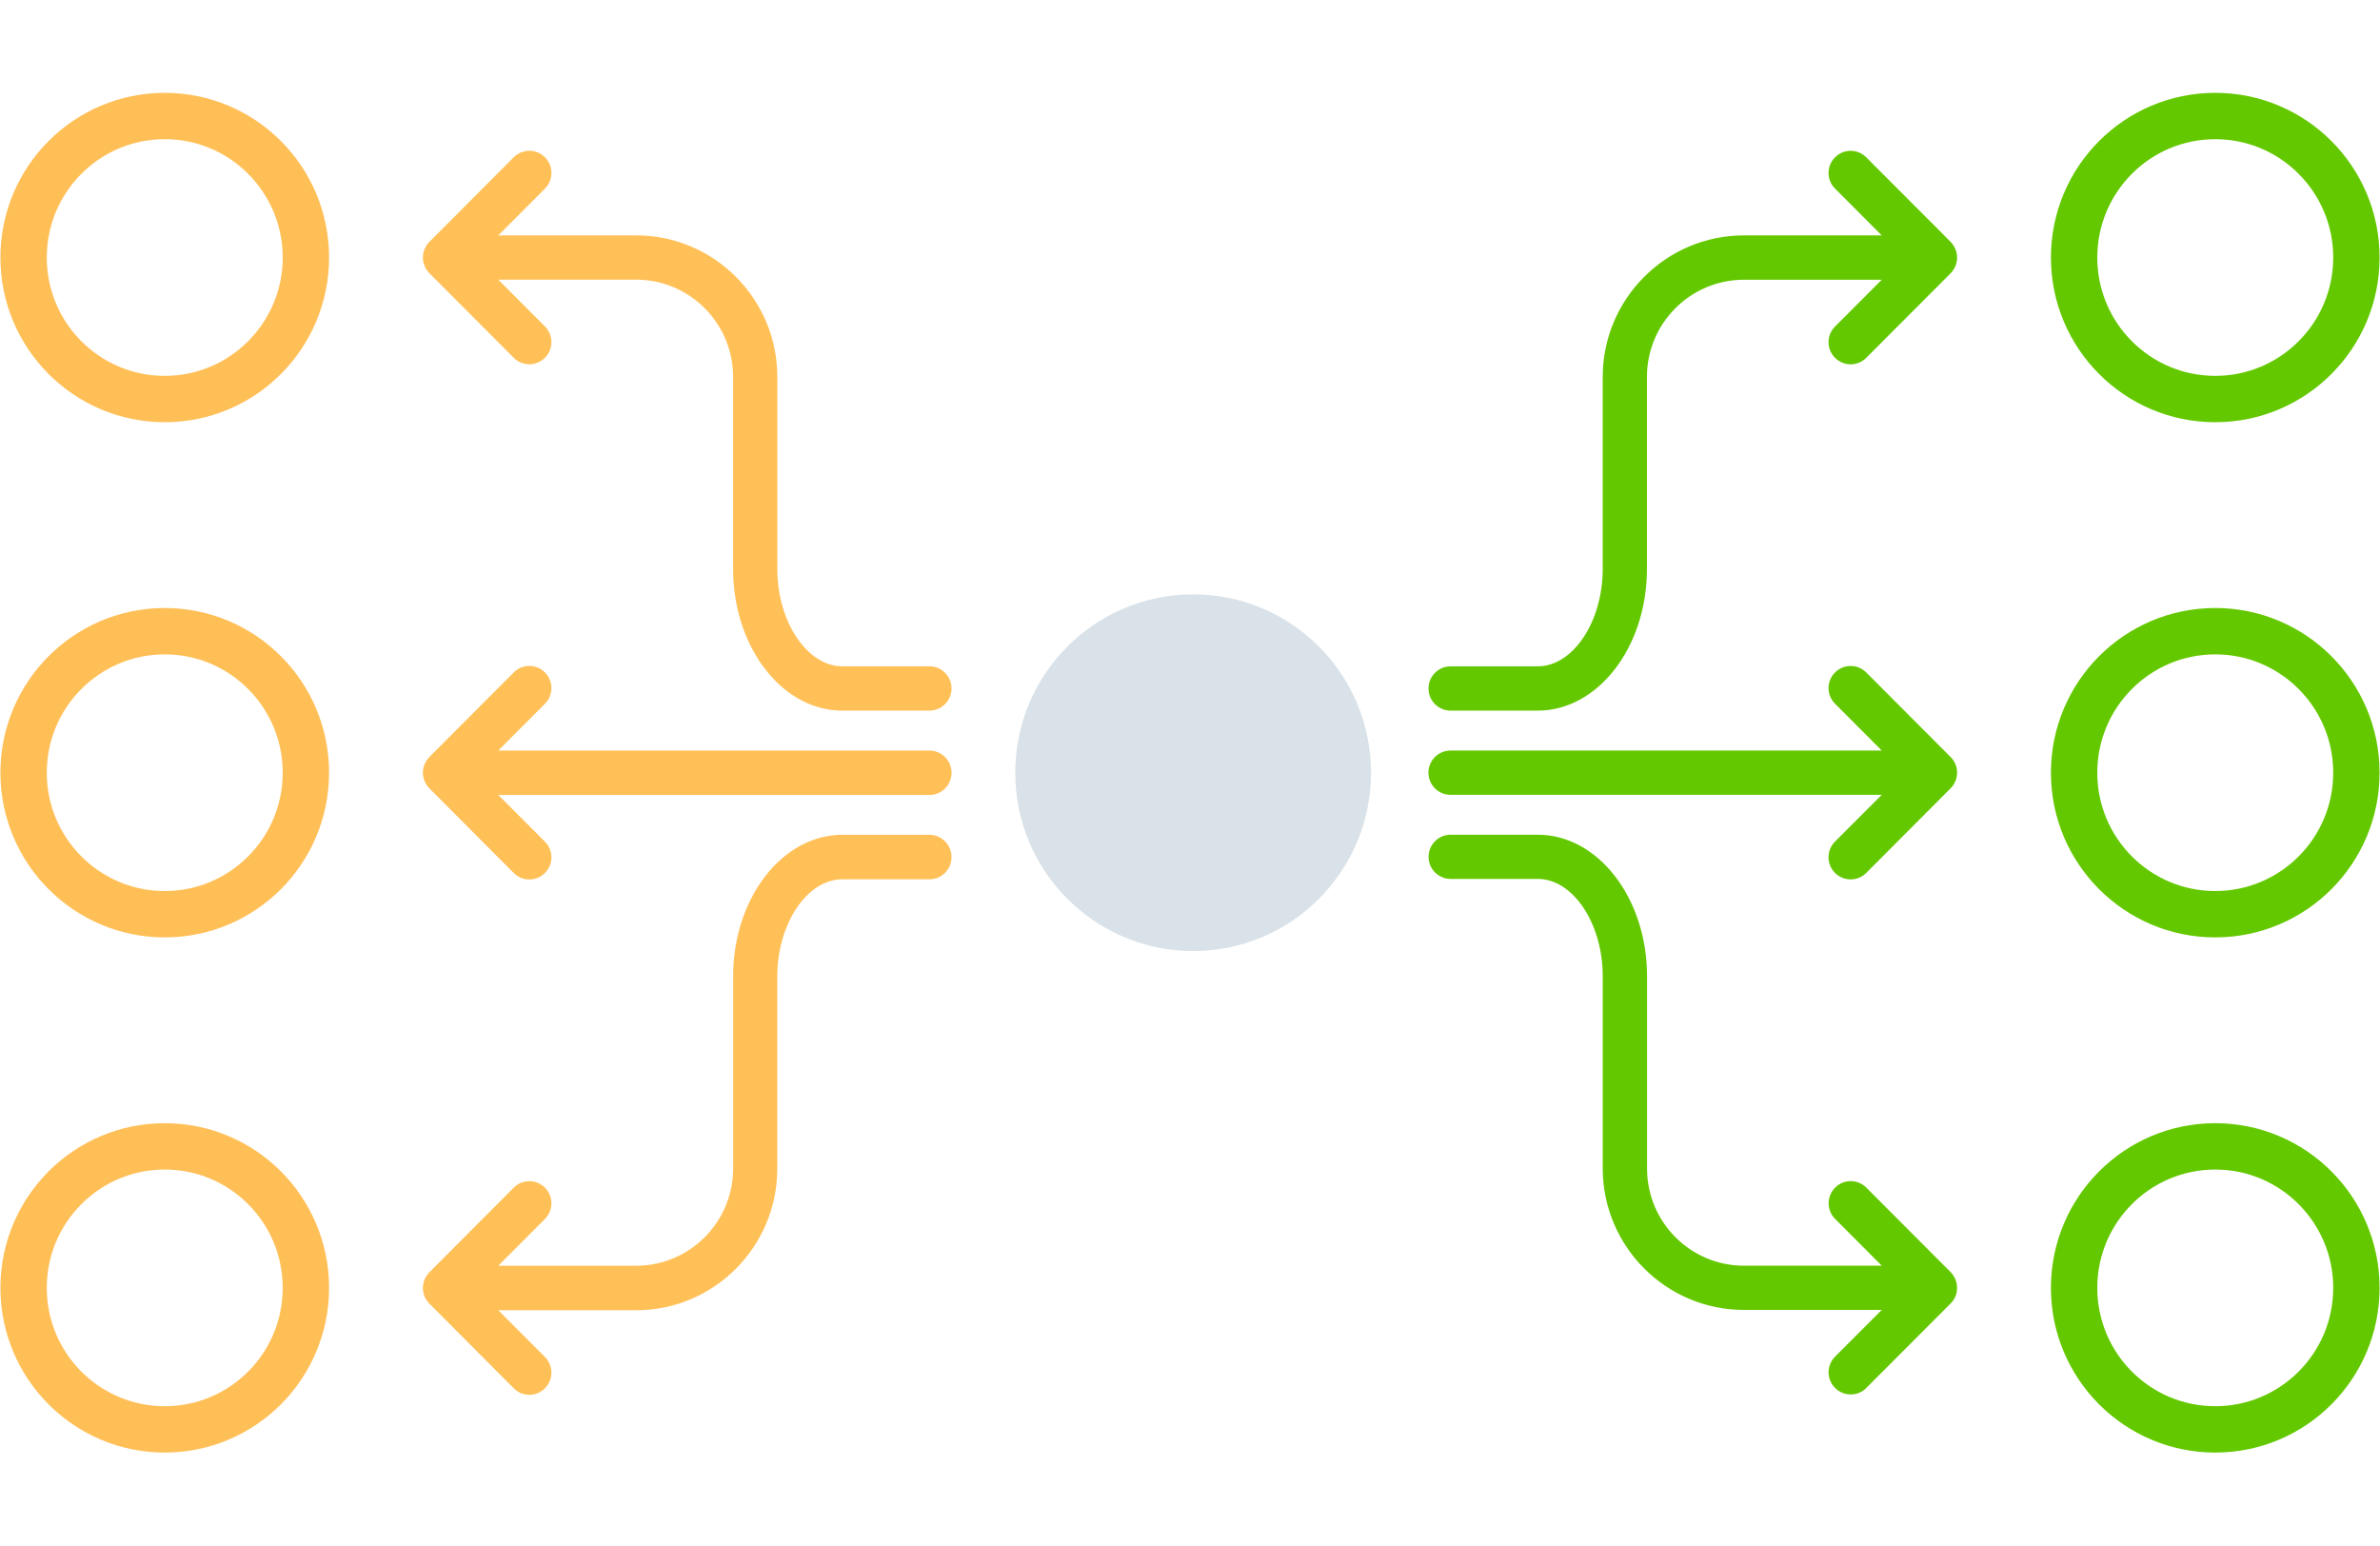
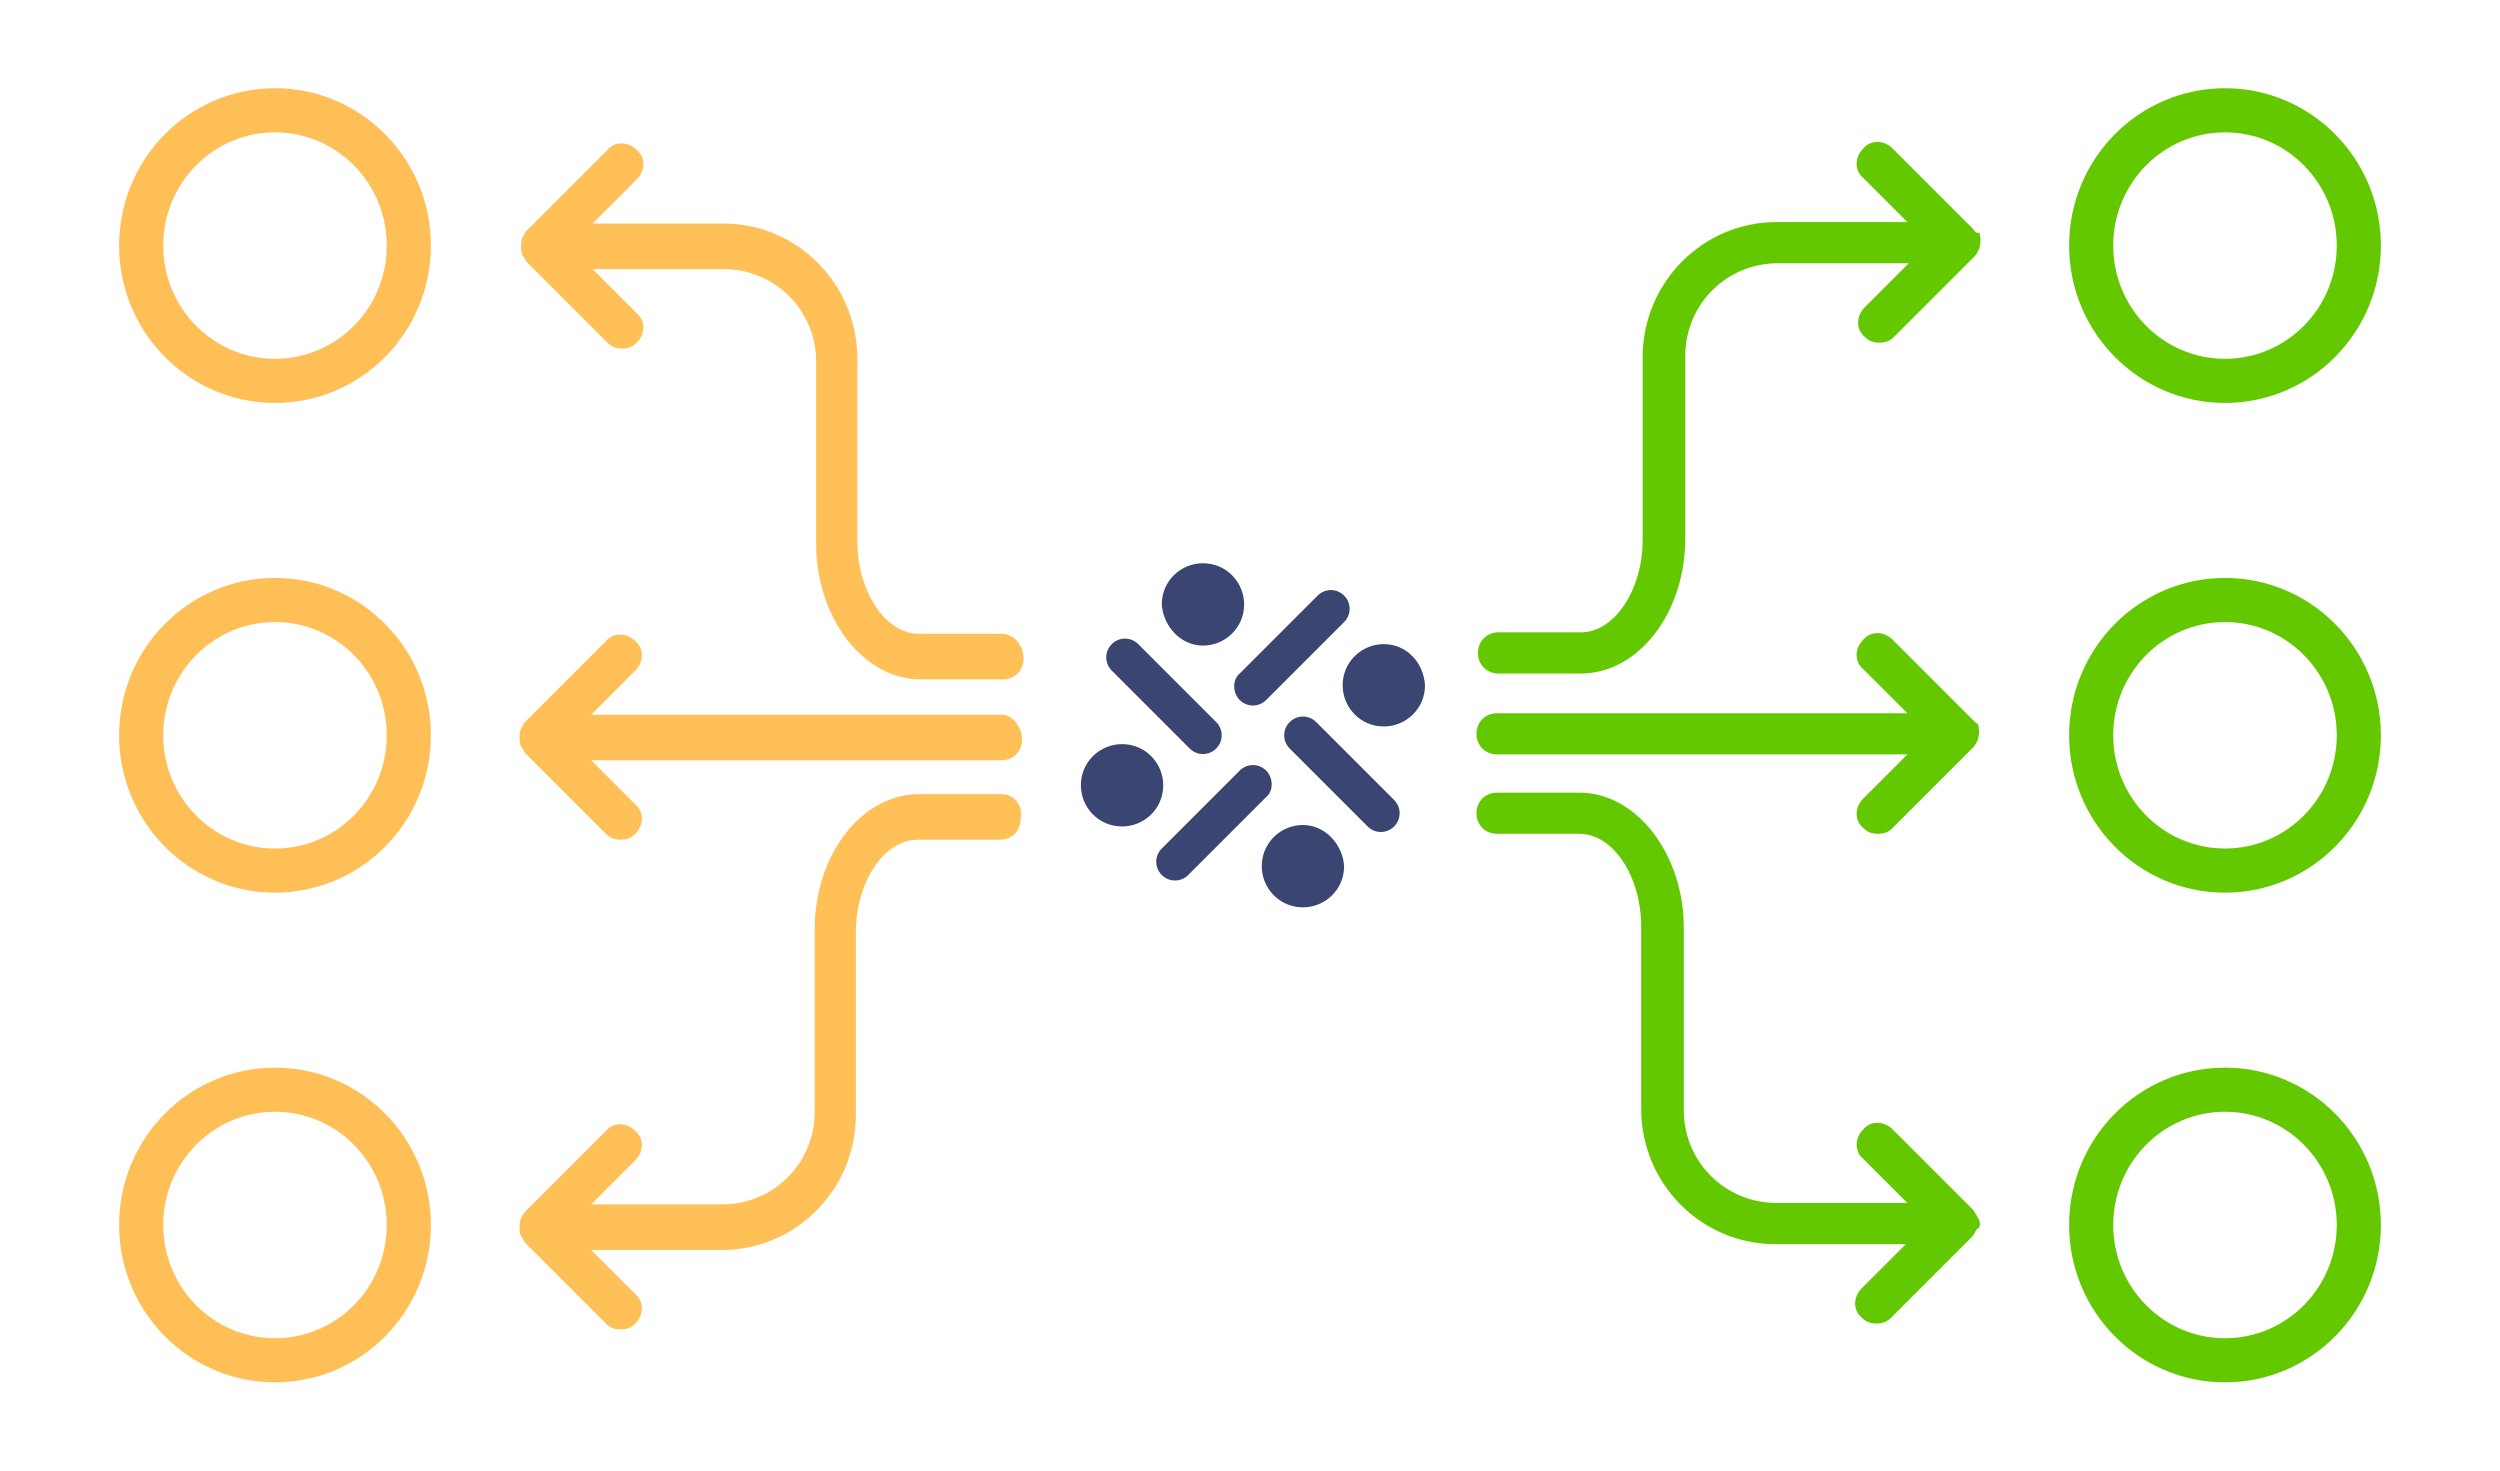
- <svg xmlns="http://www.w3.org/2000/svg" width="154" height="100" viewBox="0 0 154 100">
-   <g fill="none" fill-rule="evenodd">
-     <g transform="translate(.527 7)">
-       <ellipse fill="#D9E2E8" cx="76.676" cy="43" rx="11.51" ry="11.541" />
-       <ellipse stroke="#FFBF57" stroke-width="3" cx="10.133" cy="43" rx="9.133" ry="9.157" />
-       <ellipse stroke="#FFBF57" stroke-width="3" cx="10.133" cy="9.664" rx="9.133" ry="9.157" />
-       <ellipse stroke="#FFBF57" stroke-width="3" cx="10.133" cy="76.336" rx="9.133" ry="9.157" />
-       <path d="M59.615 47.018h-5.637c-3.896 0-7.066 4.11-7.066 9.158V68.61c0 3.47-2.816 6.293-6.277 6.293h-8.92l3.02-3.028c.558-.56.558-1.466 0-2.024-.56-.56-1.463-.56-2.02 0l-5.458 5.476c-.132.133-.237.297-.31.467-.145.355-.145.75 0 1.096.073.172.178.336.31.465l5.457 5.476c.28.284.645.424 1.01.424.366 0 .73-.14 1.01-.423.56-.558.56-1.466 0-2.023l-3.02-3.025h8.92c5.036 0 9.133-4.11 9.133-9.16V56.188c0-3.413 1.927-6.29 4.208-6.29h5.637c.79 0 1.43-.64 1.43-1.433 0-.795-.638-1.446-1.427-1.446zM59.615 41.567h-27.9l3.02-3.028c.558-.56.558-1.468 0-2.027-.56-.56-1.463-.56-2.02 0l-5.458 5.473c-.132.132-.237.29-.31.466-.145.35-.145.745 0 1.096.073.175.178.336.31.466l5.457 5.476c.28.28.645.42 1.01.42.366 0 .73-.14 1.01-.42.56-.562.56-1.47 0-2.026l-3.02-3.023h27.9c.79 0 1.43-.64 1.43-1.432 0-.792-.64-1.44-1.43-1.44zM59.615 36.115h-5.637c-2.28 0-4.207-2.882-4.207-6.292V17.39c0-5.05-4.097-9.16-9.134-9.16h-8.92l3.018-3.027c.56-.56.56-1.467 0-2.026-.56-.56-1.462-.56-2.02 0L27.257 8.65c-.132.132-.237.29-.31.466-.145.35-.145.745 0 1.096.073.175.178.334.31.466l5.457 5.472c.28.28.645.42 1.01.42.366 0 .73-.14 1.01-.42.56-.56.56-1.466 0-2.025l-3.02-3.028h8.92c3.46 0 6.276 2.822 6.276 6.293v12.433c0 5.05 3.17 9.16 7.066 9.16h5.637c.79 0 1.43-.643 1.43-1.434 0-.793-.64-1.435-1.428-1.435z" fill="#FFC057" />
-       <ellipse stroke="#64C800" stroke-width="3" cx="142.813" cy="43" rx="9.133" ry="9.157" />
-       <ellipse stroke="#64C800" stroke-width="3" cx="142.813" cy="9.664" rx="9.133" ry="9.157" />
-       <ellipse stroke="#64C800" stroke-width="3" cx="142.813" cy="76.336" rx="9.133" ry="9.157" />
-       <path d="M126.002 75.788c-.074-.173-.18-.334-.306-.466l-5.46-5.472c-.56-.564-1.464-.564-2.02 0-.56.56-.56 1.466 0 2.024l3.02 3.027h-8.92c-3.46 0-6.27-2.82-6.27-6.29V56.17c0-5.048-3.17-9.157-7.067-9.157H93.34c-.79 0-1.43.64-1.43 1.43 0 .792.64 1.43 1.43 1.43h5.637c2.283 0 4.202 2.886 4.202 6.293v12.436c0 5.05 4.097 9.16 9.135 9.16h8.92l-3.022 3.023c-.56.563-.56 1.47 0 2.025.284.283.645.423 1.015.423.37 0 .73-.14 1.01-.423l5.462-5.476c.13-.13.235-.29.31-.466.132-.335.132-.73-.01-1.082zM125.69 41.986l-5.46-5.473c-.56-.56-1.462-.56-2.018 0-.563.56-.563 1.467 0 2.026l3.02 3.027h-27.9c-.79 0-1.43.64-1.43 1.433 0 .792.64 1.433 1.43 1.433h27.9l-3.024 3.026c-.56.56-.56 1.47 0 2.025.283.28.645.42 1.014.42.368 0 .73-.14 1.01-.42l5.46-5.475c.13-.13.234-.292.31-.467.142-.35.142-.745 0-1.096-.074-.17-.18-.33-.31-.46zM125.69 8.65l-5.46-5.47c-.56-.562-1.462-.562-2.018 0-.563.558-.563 1.466 0 2.025l3.02 3.027h-8.918c-5.038 0-9.136 4.11-9.136 9.16v12.432c0 3.412-1.926 6.293-4.205 6.293h-5.637c-.79 0-1.43.642-1.43 1.433 0 .792.64 1.433 1.43 1.433h5.637c3.896 0 7.066-4.108 7.066-9.16V17.392c0-3.47 2.812-6.29 6.274-6.29h8.92l-3.022 3.026c-.563.56-.563 1.467 0 2.026.28.28.644.42 1.01.42.368 0 .732-.14 1.01-.42l5.46-5.472c.13-.132.236-.292.31-.467.143-.35.143-.745 0-1.095-.074-.177-.18-.335-.31-.467z" fill="#64C800" />
-     </g>
-   </g>
+ <svg xmlns="http://www.w3.org/2000/svg" width="170" height="100" viewBox="-228 347 154 100">
+   <ellipse cx="-217.3" cy="397" rx="9.1" ry="9.2" fill="none" stroke="#FFBF57" stroke-width="3" />
+   <ellipse cx="-217.3" cy="363.7" rx="9.1" ry="9.2" fill="none" stroke="#FFBF57" stroke-width="3" />
+   <ellipse cx="-217.3" cy="430.3" rx="9.1" ry="9.2" fill="none" stroke="#FFBF57" stroke-width="3" />
+   <path d="M-167.9 401h-5.6c-3.9 0-7.1 4.1-7.1 9.2v12.4c0 3.5-2.8 6.3-6.3 6.3h-8.9l3-3c.6-.6.6-1.5 0-2-.6-.6-1.5-.6-2 0l-5.5 5.5c-.1.1-.2.3-.3.5-.1.4-.1.8 0 1.1.1.2.2.3.3.5l5.5 5.5c.3.3.6.4 1 .4s.7-.1 1-.4c.6-.6.6-1.5 0-2l-3-3h8.9c5 0 9.1-4.1 9.1-9.2v-12.4c0-3.4 1.9-6.3 4.2-6.3h5.6c.8 0 1.4-.6 1.4-1.4.2-1-.5-1.7-1.3-1.7zM-167.9 395.6h-27.9l3-3c.6-.6.6-1.5 0-2-.6-.6-1.5-.6-2 0l-5.5 5.5c-.1.1-.2.3-.3.5-.1.4-.1.7 0 1.1.1.2.2.3.3.5l5.5 5.5c.3.3.6.4 1 .4s.7-.1 1-.4c.6-.6.6-1.5 0-2l-3-3h27.9c.8 0 1.4-.6 1.4-1.4s-.6-1.7-1.4-1.7zM-167.9 390.1h-5.6c-2.3 0-4.2-2.9-4.2-6.3v-12.4c0-5.1-4.1-9.2-9.1-9.2h-8.9l3-3c.6-.6.6-1.5 0-2-.6-.6-1.5-.6-2 0l-5.5 5.5c-.1.1-.2.3-.3.5-.1.4-.1.7 0 1.1.1.2.2.3.3.5l5.5 5.5c.3.3.6.4 1 .4s.7-.1 1-.4c.6-.6.6-1.5 0-2l-3-3h8.9c3.5 0 6.3 2.8 6.3 6.3V384c0 5 3.2 9.2 7.1 9.2h5.6c.8 0 1.4-.6 1.4-1.4 0-1-.7-1.7-1.5-1.7z" fill="#FFC057" />
+   <ellipse cx="-84.7" cy="397" rx="9.1" ry="9.2" fill="none" stroke="#64C800" stroke-width="3" />
+   <ellipse cx="-84.7" cy="363.7" rx="9.1" ry="9.2" fill="none" stroke="#64C800" stroke-width="3" />
+   <ellipse cx="-84.7" cy="430.3" rx="9.1" ry="9.2" fill="none" stroke="#64C800" stroke-width="3" />
+   <path d="M-101.5 429.8c-.1-.2-.2-.3-.3-.5l-5.5-5.5c-.6-.6-1.5-.6-2 0-.6.6-.6 1.5 0 2l3 3h-8.9c-3.5 0-6.3-2.8-6.3-6.3v-12.4c0-5-3.2-9.2-7.1-9.2h-5.6c-.8 0-1.4.6-1.4 1.4s.6 1.4 1.4 1.4h5.6c2.3 0 4.2 2.9 4.2 6.3v12.4c0 5.1 4.1 9.2 9.1 9.2h8.9l-3 3c-.6.6-.6 1.5 0 2 .3.3.6.4 1 .4s.7-.1 1-.4l5.5-5.5c.1-.1.2-.3.3-.5.3-.1.3-.5.1-.8zM-101.8 396l-5.5-5.5c-.6-.6-1.5-.6-2 0-.6.6-.6 1.5 0 2l3 3h-27.9c-.8 0-1.4.6-1.4 1.4s.6 1.4 1.4 1.4h27.9l-3 3c-.6.6-.6 1.5 0 2 .3.3.6.4 1 .4s.7-.1 1-.4l5.5-5.5c.1-.1.2-.3.3-.5.1-.4.1-.7 0-1.1 0 .1-.2-.1-.3-.2zM-101.8 362.6l-5.5-5.5c-.6-.6-1.5-.6-2 0-.6.6-.6 1.5 0 2l3 3h-8.9c-5 0-9.1 4.1-9.1 9.2v12.4c0 3.4-1.9 6.3-4.2 6.3h-5.6c-.8 0-1.4.6-1.4 1.4s.6 1.4 1.4 1.4h5.6c3.9 0 7.1-4.1 7.1-9.2v-12.4c0-3.5 2.8-6.3 6.3-6.3h8.9l-3 3c-.6.6-.6 1.5 0 2 .3.3.6.4 1 .4s.7-.1 1-.4l5.5-5.5c.1-.1.2-.3.3-.5.1-.4.1-.7 0-1.1-.1.1-.3 0-.4-.2z" fill="#64C800" />
+   <path d="M-149.9 399.4c-.5-.5-1.3-.5-1.8 0l-5.3 5.3c-.5.5-.5 1.3 0 1.8s1.3.5 1.8 0l5.3-5.3c.5-.4.5-1.3 0-1.8zm2.5 3.7c-1.5 0-2.8 1.2-2.8 2.8 0 1.5 1.2 2.8 2.8 2.8 1.5 0 2.8-1.2 2.8-2.8-.1-1.5-1.3-2.8-2.8-2.8zm-4.3-8.5c.5.5 1.3.5 1.8 0l5.3-5.3c.5-.5.5-1.3 0-1.8s-1.3-.5-1.8 0l-5.3 5.3c-.5.4-.5 1.3 0 1.8zm-2.5-3.7c1.5 0 2.8-1.2 2.8-2.8 0-1.5-1.2-2.8-2.8-2.8-1.5 0-2.8 1.2-2.8 2.8.1 1.5 1.3 2.8 2.8 2.8zm-.9 7c.5.5 1.3.5 1.8 0s.5-1.3 0-1.8l-5.3-5.3c-.5-.5-1.3-.5-1.8 0s-.5 1.3 0 1.8l5.3 5.3zm-4.6-.3c-1.5 0-2.8 1.2-2.8 2.8 0 1.5 1.2 2.8 2.8 2.8 1.5 0 2.8-1.2 2.8-2.8 0-1.5-1.2-2.8-2.8-2.8zm13.2-1.5c-.5-.5-1.3-.5-1.8 0s-.5 1.3 0 1.8l5.3 5.3c.5.5 1.3.5 1.8 0s.5-1.3 0-1.8l-5.3-5.3zm4.6-5.3c-1.5 0-2.8 1.2-2.8 2.8 0 1.5 1.2 2.8 2.8 2.8 1.5 0 2.8-1.2 2.8-2.8-.1-1.6-1.3-2.8-2.8-2.8z" fill="#3B4572" />
</svg>
